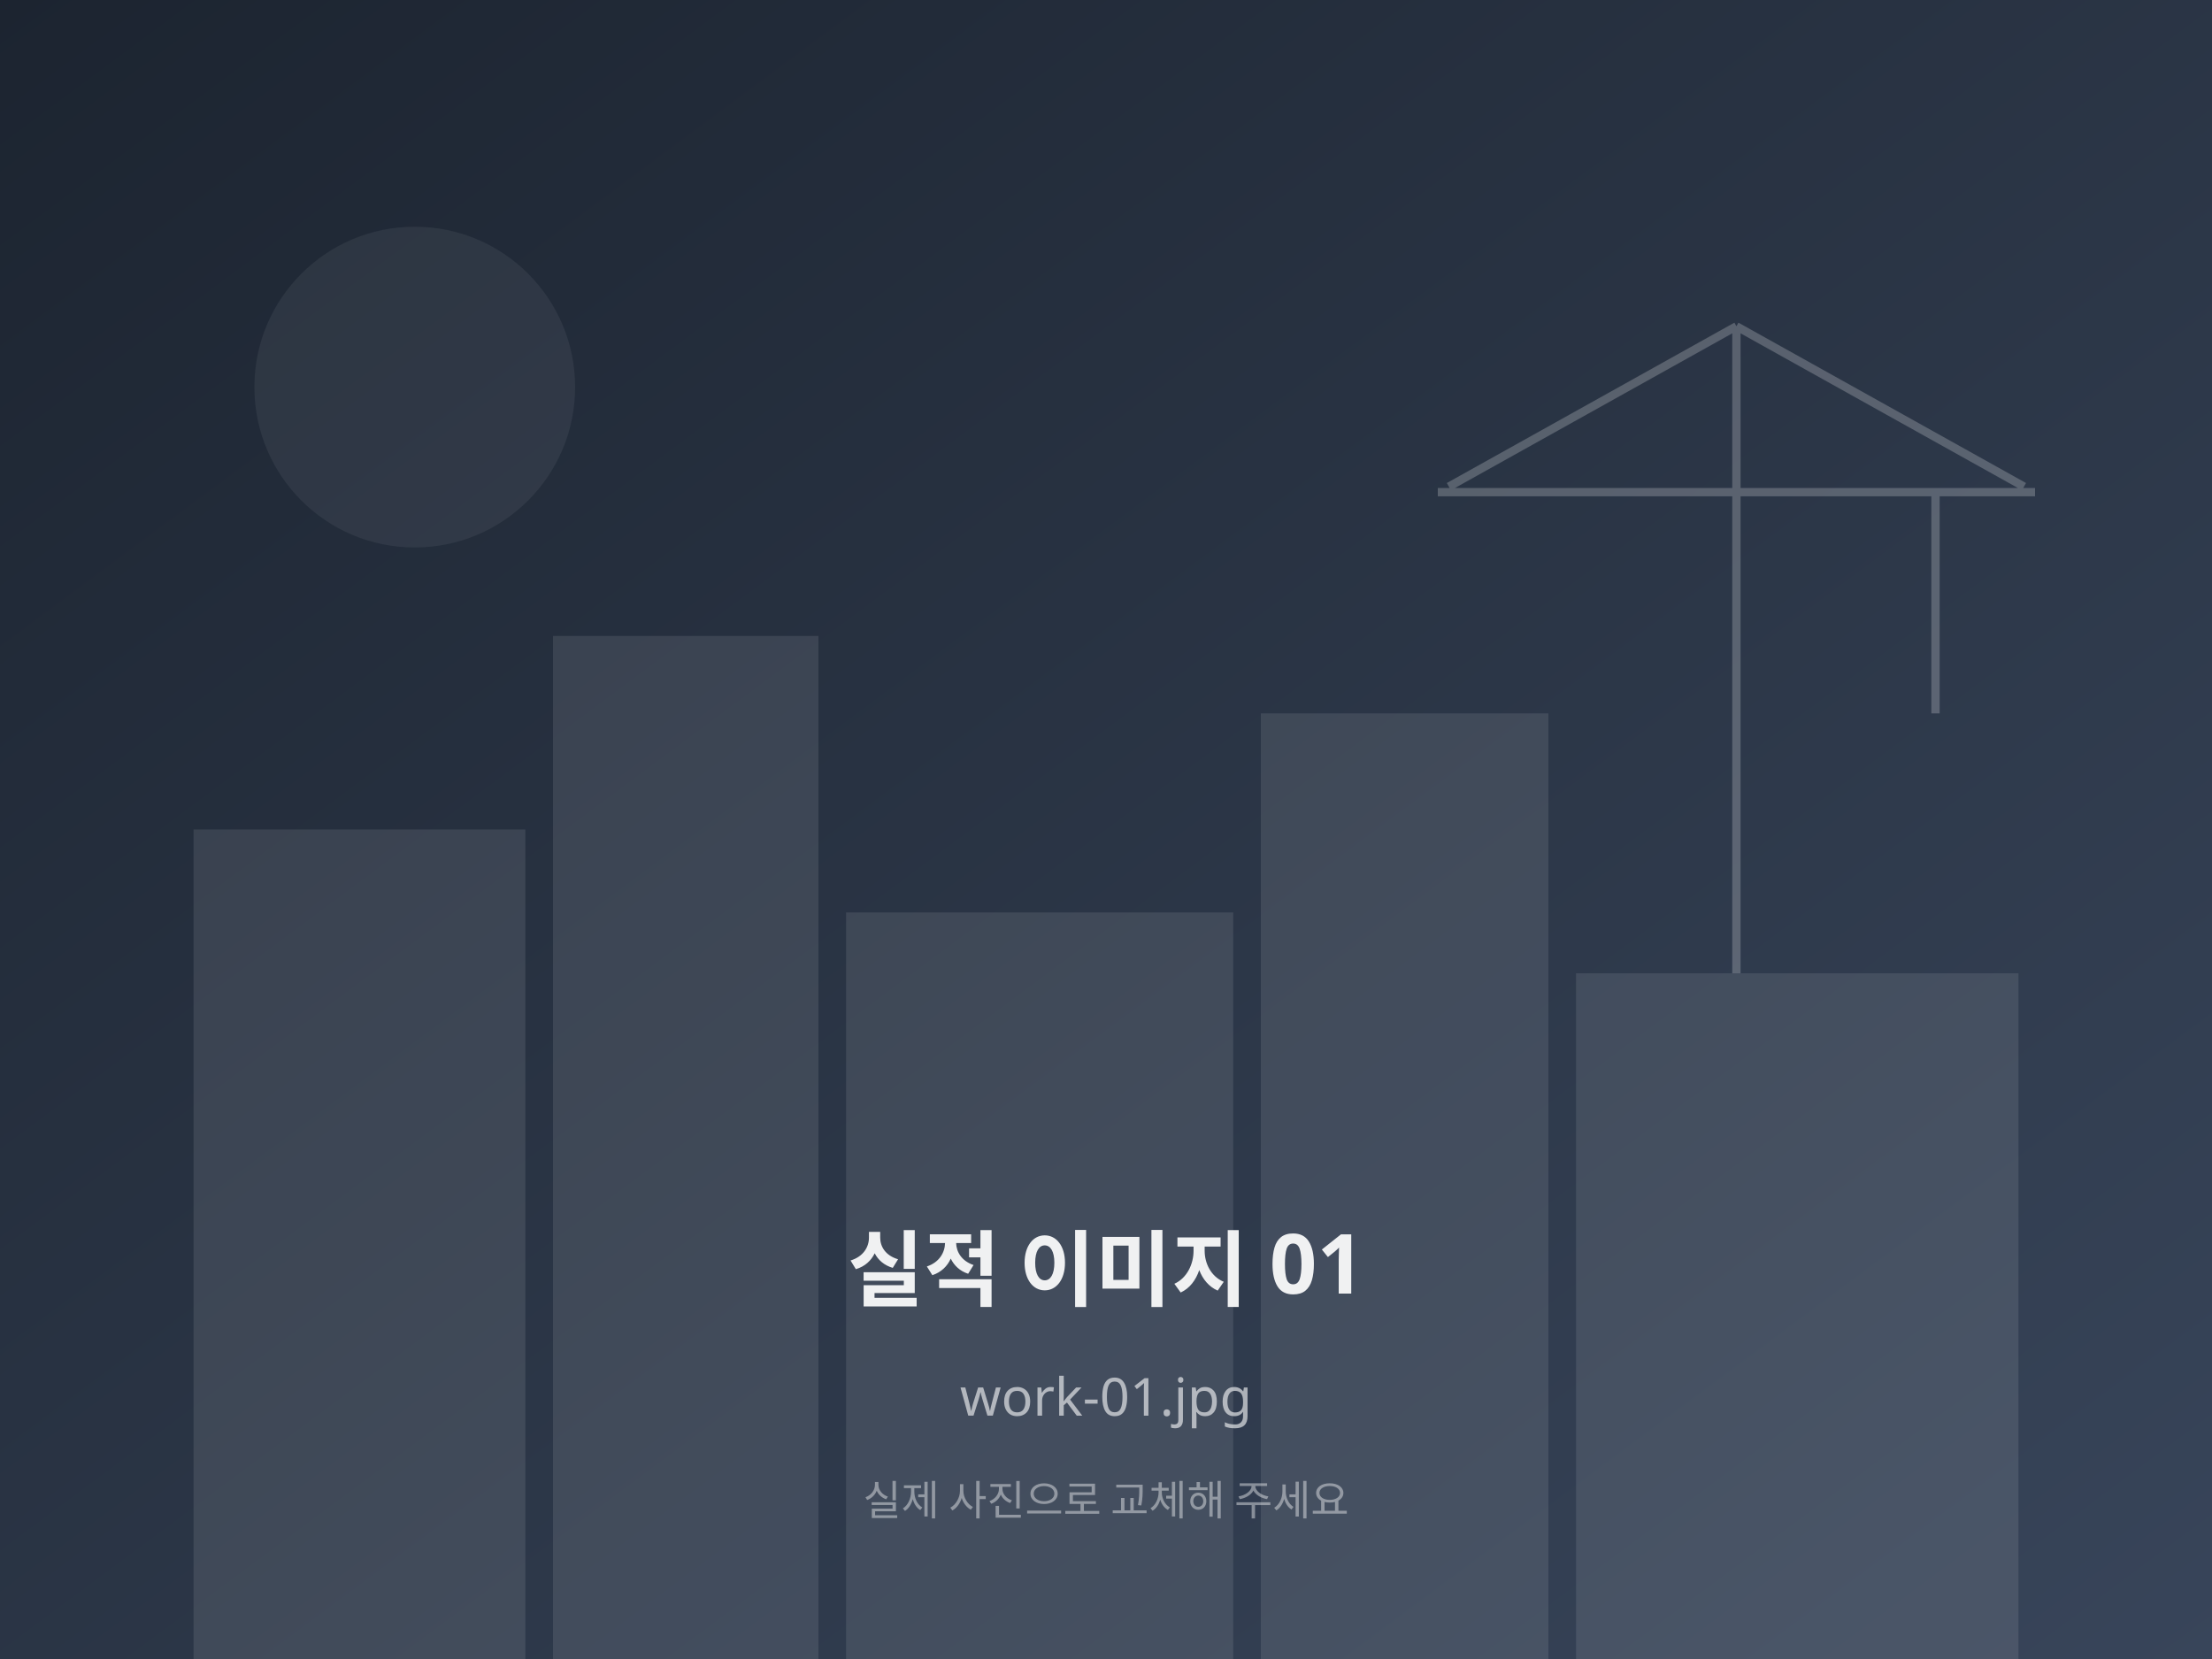
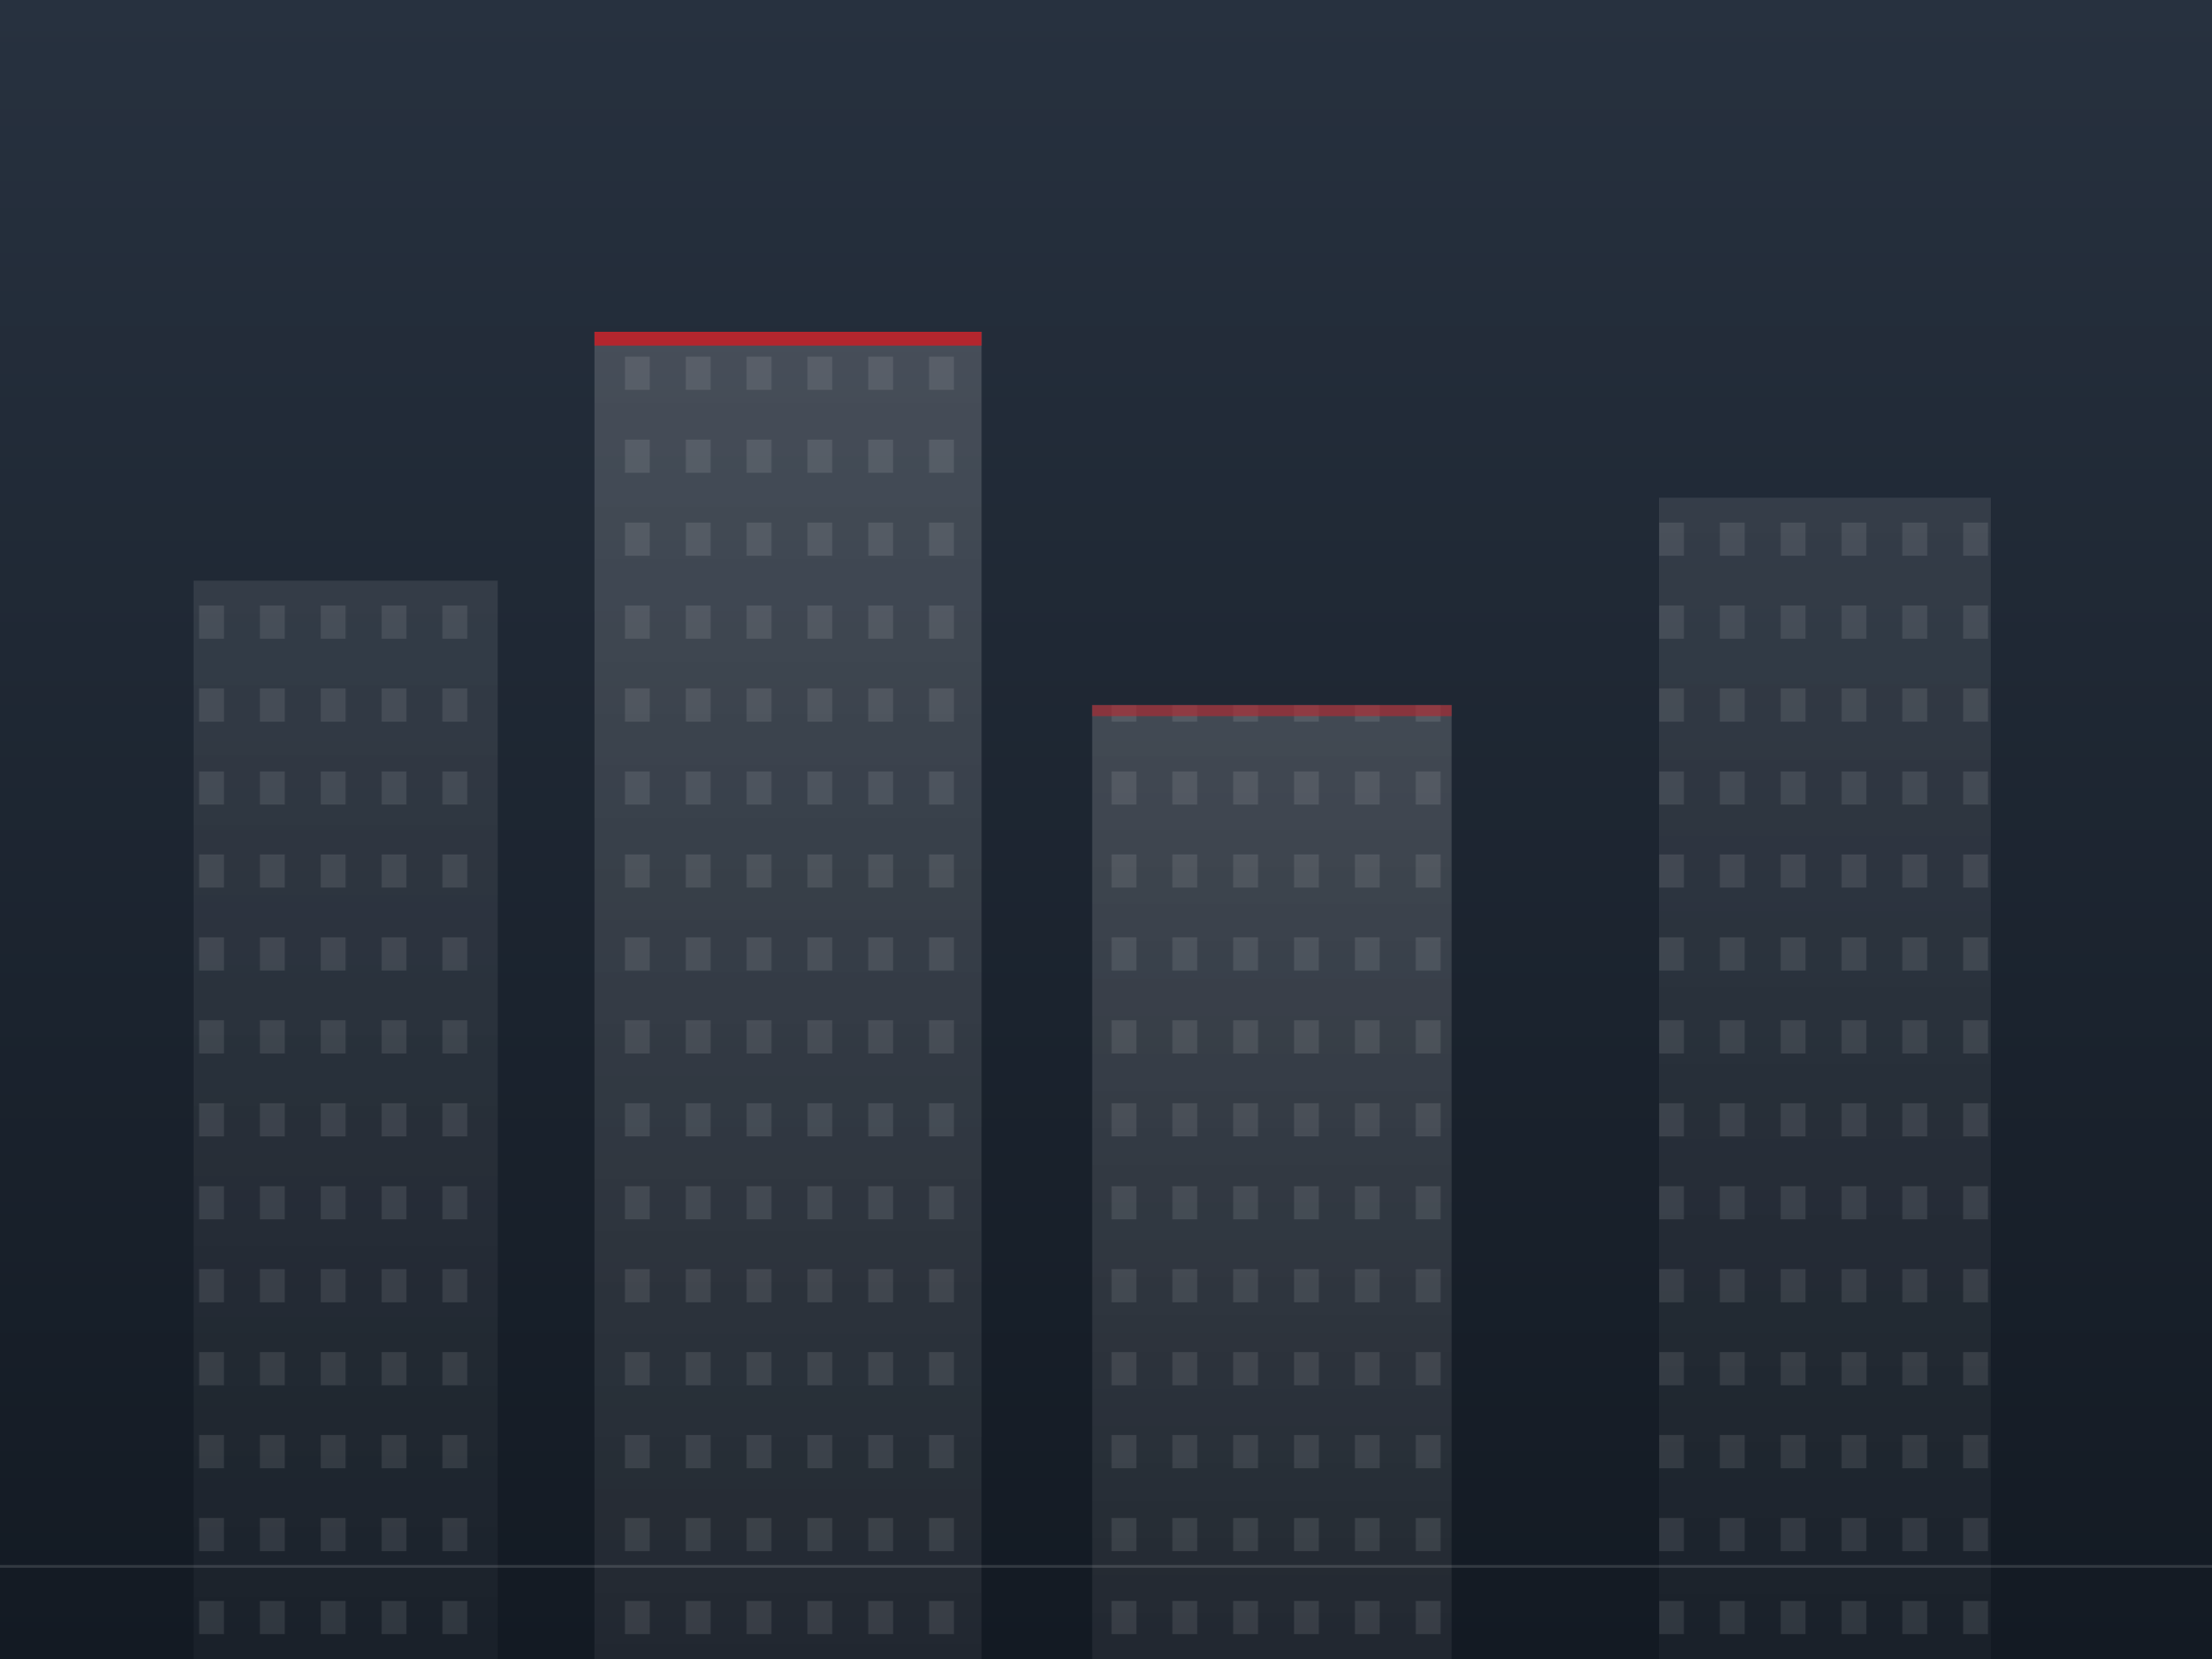
- <svg xmlns="http://www.w3.org/2000/svg" viewBox="0 0 800 600" width="800" height="600" role="img" aria-label="실적 이미지 01">
+ <svg xmlns="http://www.w3.org/2000/svg" viewBox="0 0 800 600" width="800" height="600" role="img" aria-label="고층 주거단지를 추상화한 그래픽">
  <defs>
-     <linearGradient id="bg" x1="0" y1="0" x2="1" y2="1">
-       <stop offset="0%" stop-color="#1c2430" />
-       <stop offset="100%" stop-color="#38455a" />
+     <linearGradient id="w1sky" x1="0" y1="0" x2="0" y2="1">
+       <stop offset="0" stop-color="#27313f" />
+       <stop offset="1" stop-color="#131a23" />
    </linearGradient>
+     <linearGradient id="w1far" x1="0" y1="0" x2="0" y2="1">
+       <stop offset="0" stop-color="#ffffff" stop-opacity="0.09" />
+       <stop offset="1" stop-color="#ffffff" stop-opacity="0.03" />
+     </linearGradient>
+     <linearGradient id="w1near" x1="0" y1="0" x2="0" y2="1">
+       <stop offset="0" stop-color="#ffffff" stop-opacity="0.16" />
+       <stop offset="1" stop-color="#ffffff" stop-opacity="0.06" />
+     </linearGradient>
+     <pattern id="w1win" x="0" y="0" width="22" height="30" patternUnits="userSpaceOnUse">
+       <rect x="6" y="9" width="9" height="12" fill="#ffffff" opacity="0.10" />
+     </pattern>
  </defs>
-   <rect width="800" height="600" fill="url(#bg)" />
-   <g fill="#ffffff" opacity="0.10">
-     <rect x="70" y="300" width="120" height="300" />
-     <rect x="200" y="230" width="96" height="370" />
-     <rect x="306" y="330" width="140" height="270" />
-     <rect x="456" y="258" width="104" height="342" />
-     <rect x="570" y="352" width="160" height="248" />
+   <rect width="800" height="600" fill="url(#w1sky)" />
+   <g>
+     <rect x="70" y="210" width="110" height="390" fill="url(#w1far)" />
+     <rect x="600" y="180" width="120" height="420" fill="url(#w1far)" />
+     <rect x="70" y="210" width="110" height="390" fill="url(#w1win)" />
+     <rect x="600" y="180" width="120" height="420" fill="url(#w1win)" />
  </g>
-   <g stroke="#ffffff" stroke-width="3" fill="none" opacity="0.22">
-     <path d="M628 352 L628 150 M520 178 L736 178 M628 118 L732 176 M628 118 L524 176 M628 150 L628 118 M700 178 L700 258" />
+   <g>
+     <rect x="215" y="120" width="140" height="480" fill="url(#w1near)" />
+     <rect x="395" y="255" width="130" height="345" fill="url(#w1near)" />
+     <rect x="215" y="120" width="140" height="480" fill="url(#w1win)" />
+     <rect x="395" y="255" width="130" height="345" fill="url(#w1win)" />
  </g>
-   <g fill="#ffffff" opacity="0.06">
-     <circle cx="150" cy="140" r="58" />
-   </g>
-   <g text-anchor="middle" font-family="Pretendard, 'Malgun Gothic', sans-serif" fill="#ffffff">
-     <text x="400" y="470" font-size="30" font-weight="700" opacity="0.92">실적 이미지 01</text>
-     <text x="400" y="512" font-size="19" opacity="0.6">work-01.jpg</text>
-     <text x="400" y="548" font-size="15" opacity="0.42">실제 사진으로 교체해 주세요</text>
-   </g>
+   <rect x="215" y="120" width="140" height="5" fill="#b3262e" />
+   <rect x="395" y="255" width="130" height="4" fill="#b3262e" opacity="0.62" />
+   <rect x="0" y="566" width="800" height="1" fill="#ffffff" opacity="0.13" />
</svg>
